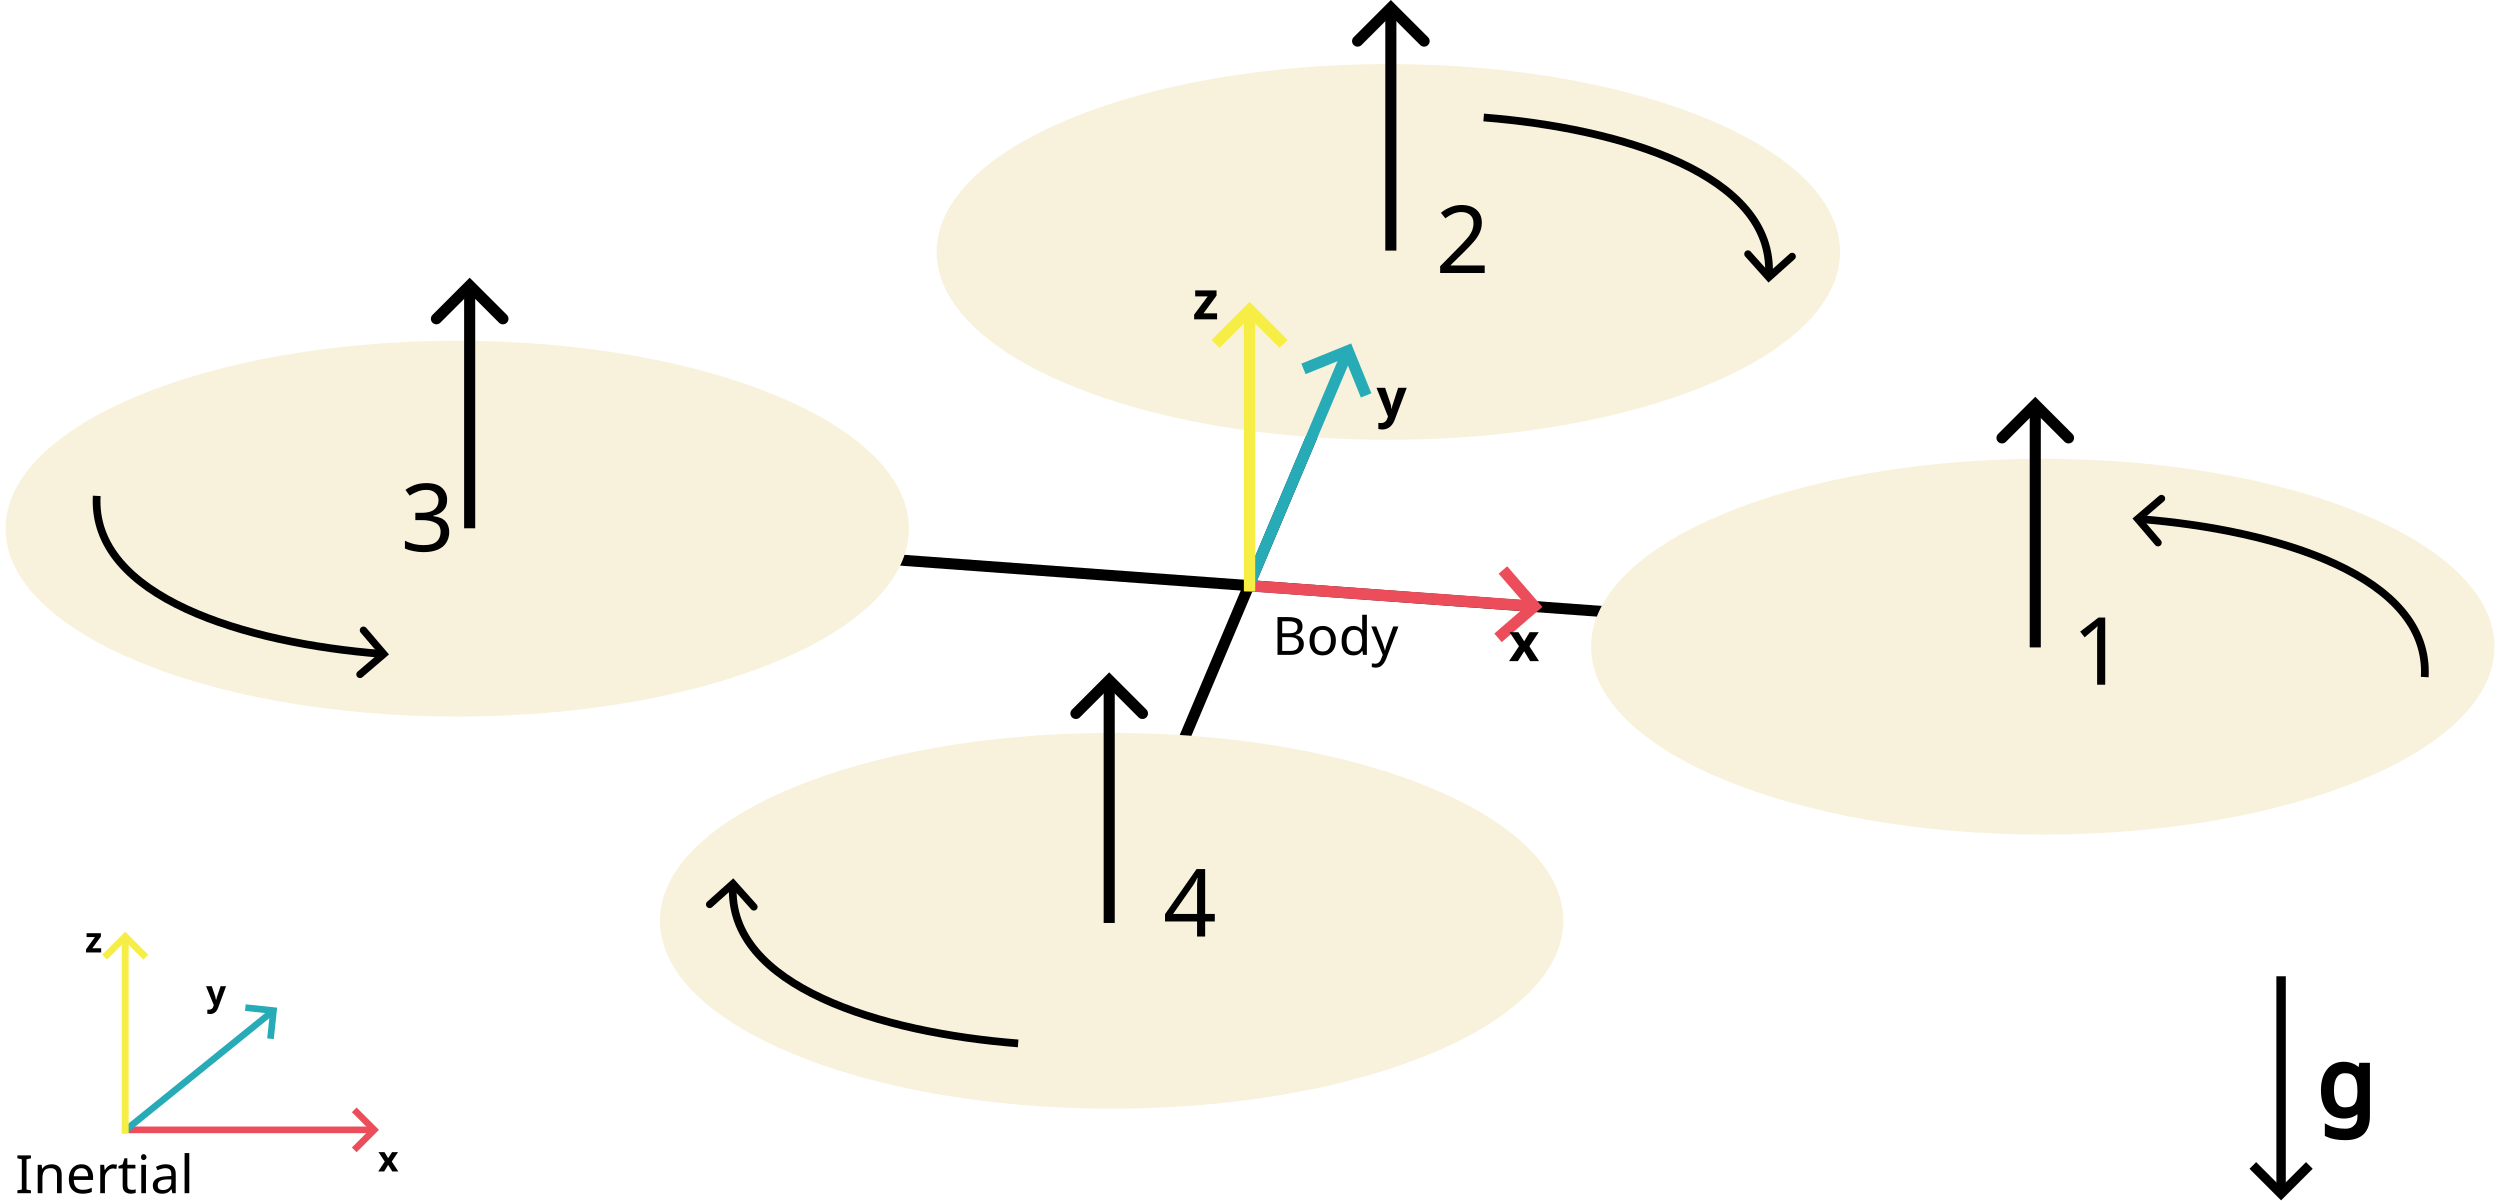
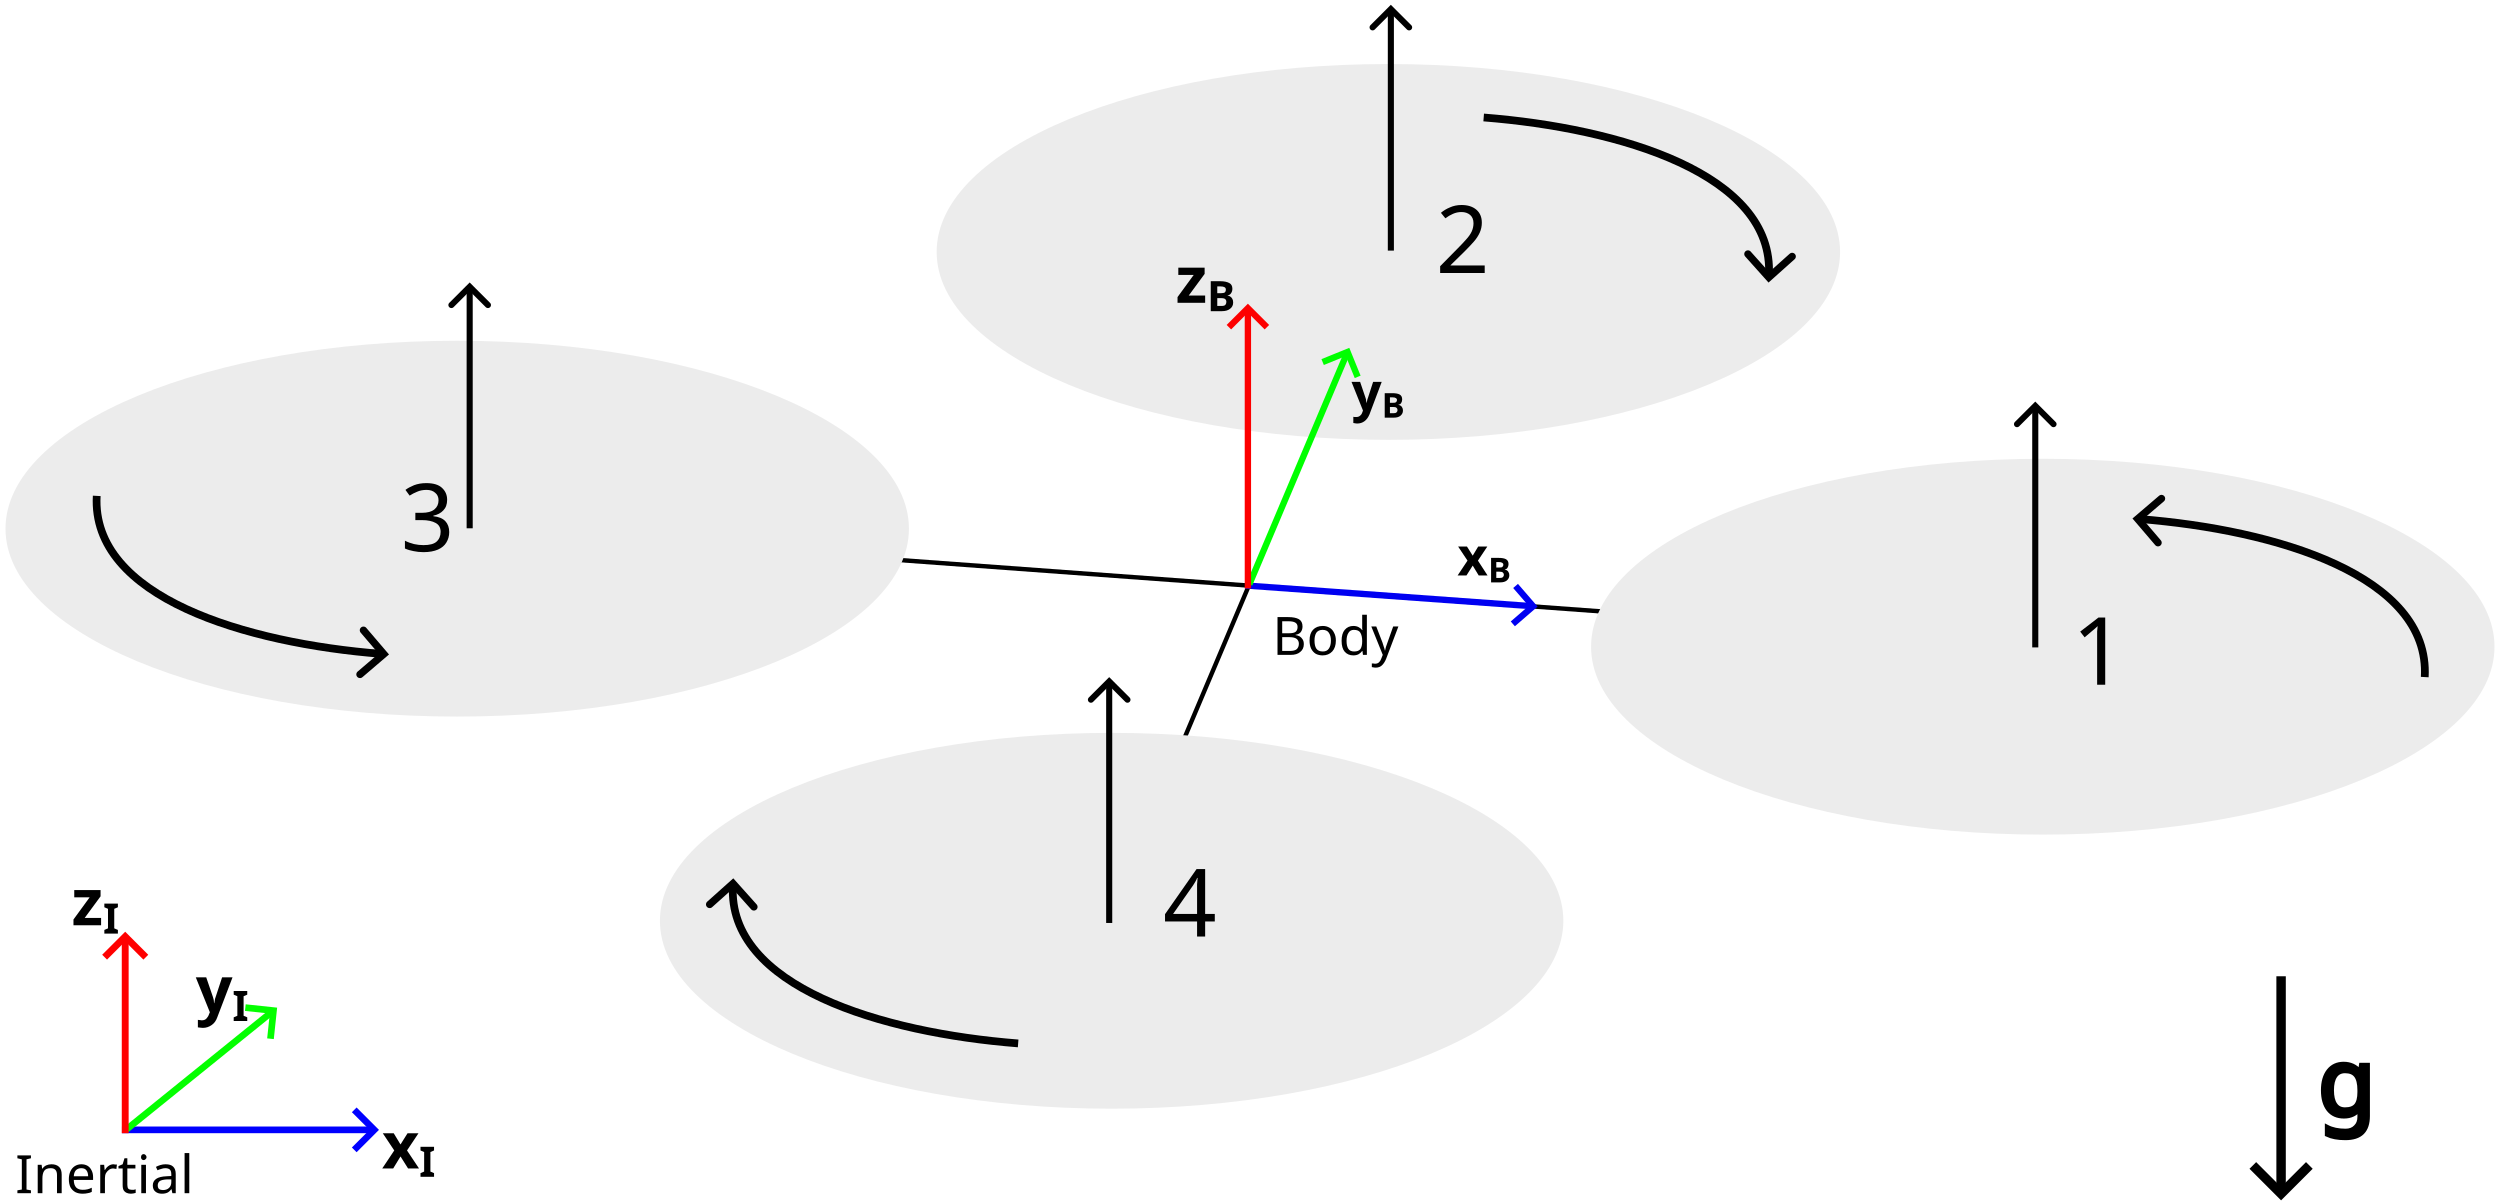
<svg xmlns="http://www.w3.org/2000/svg" width="149.935mm" height="71.991mm" viewBox="0 0 149.935 71.991" version="1.1" id="svg22206" xml:space="preserve">
  <defs id="defs22203">
+     <rect x="118.136" y="183.721" width="19.759" height="47.927" id="rect15516" />
    <marker style="overflow:visible" id="marker48943" refX="0" refY="0" orient="auto-start-reverse" markerWidth="4.061" markerHeight="6.707" viewBox="0 0 4.061 6.707" preserveAspectRatio="xMidYMid">
      <path style="fill:none;stroke:context-stroke;stroke-width:1;stroke-linecap:butt" d="M 3,-3 0,0 3,3" id="path48941" transform="rotate(180,0.125,0)" />
    </marker>
    <marker style="overflow:visible" id="marker41032" refX="0" refY="0" orient="auto-start-reverse" markerWidth="4.061" markerHeight="6.707" viewBox="0 0 4.061 6.707" preserveAspectRatio="xMidYMid">
      <path style="fill:none;stroke:context-stroke;stroke-width:1;stroke-linecap:butt" d="M 3,-3 0,0 3,3" id="path41030" transform="rotate(180,0.125,0)" />
    </marker>
    <marker style="overflow:visible" id="marker35696" refX="0" refY="0" orient="auto-start-reverse" markerWidth="4.061" markerHeight="6.707" viewBox="0 0 4.061 6.707" preserveAspectRatio="xMidYMid">
      <path style="fill:none;stroke:context-stroke;stroke-width:1;stroke-linecap:butt" d="M 3,-3 0,0 3,3" id="path35694" transform="rotate(180,0.125,0)" />
    </marker>
    <marker style="overflow:visible" id="Arrow1" refX="0" refY="0" orient="auto-start-reverse" markerWidth="4.061" markerHeight="6.707" viewBox="0 0 4.061 6.707" preserveAspectRatio="xMidYMid">
      <path style="fill:none;stroke:context-stroke;stroke-width:1;stroke-linecap:butt" d="M 3,-3 0,0 3,3" id="path5057" transform="rotate(180,0.125,0)" />
    </marker>
    <marker style="overflow:visible" id="marker33051" refX="0" refY="0" orient="auto-start-reverse" markerWidth="4.005" markerHeight="6.664" viewBox="0 0 4.207 7" preserveAspectRatio="xMidYMid">
      <path style="fill:none;stroke:context-stroke;stroke-width:1;stroke-linecap:round" d="M 3,-3 0,0 3,3" id="path33049" transform="rotate(180,0.125,0)" />
    </marker>
    <marker style="overflow:visible" id="Arrow3" refX="0" refY="0" orient="auto-start-reverse" markerWidth="4.207" markerHeight="7" viewBox="0 0 4.207 7" preserveAspectRatio="xMidYMid">
      <path style="fill:none;stroke:context-stroke;stroke-width:1;stroke-linecap:round" d="M 3,-3 0,0 3,3" id="arrow3" transform="rotate(180,0.125,0)" />
    </marker>
    <marker style="overflow:visible" id="marker35696-5" refX="0" refY="0" orient="auto-start-reverse" markerWidth="4.061" markerHeight="6.707" viewBox="0 0 4.061 6.707" preserveAspectRatio="xMidYMid">
      <path style="fill:none;stroke:context-stroke;stroke-width:1;stroke-linecap:butt" d="M 3,-3 0,0 3,3" id="path35694-9" transform="rotate(180,0.125,0)" />
    </marker>
    <marker style="overflow:visible" id="marker43943" refX="0" refY="0" orient="auto-start-reverse" markerWidth="4.061" markerHeight="6.707" viewBox="0 0 4.061 6.707" preserveAspectRatio="xMidYMid">
      <path style="fill:none;stroke:context-stroke;stroke-width:1;stroke-linecap:butt" d="M 3,-3 0,0 3,3" id="path43941" transform="rotate(180,0.125,0)" />
    </marker>
  </defs>
  <g id="layer1" transform="translate(-35.62082,-73.71311)">
-     <path style="fill:none;fill-rule:evenodd;stroke:#000000;stroke-width:0.665;stroke-linecap:butt;stroke-linejoin:miter;stroke-dasharray:none;stroke-opacity:1" d="M 119.083,88.565 101.936,129.151" id="path23446" />
-     <path style="fill:none;fill-rule:evenodd;stroke:#000000;stroke-width:0.665;stroke-linecap:butt;stroke-linejoin:miter;stroke-dasharray:none;stroke-opacity:1" d="m 63.553,105.397 94.543,6.922" id="path23811" />
-     <ellipse style="opacity:1;fill:#f8f2dc;fill-opacity:1;stroke:#000000;stroke-width:0.659;stroke-dasharray:none;stroke-opacity:0" id="ellipse23881" cx="158.135" cy="112.498" rx="27.091" ry="11.27" />
-     <ellipse style="opacity:1;fill:#f8f2dc;fill-opacity:1;stroke:#000000;stroke-width:0.659;stroke-dasharray:none;stroke-opacity:0" id="ellipse23883" cx="102.29" cy="128.936" rx="27.091" ry="11.27" />
-     <ellipse style="opacity:1;fill:#f8f2dc;fill-opacity:1;stroke:#000000;stroke-width:0.659;stroke-dasharray:none;stroke-opacity:0" id="ellipse23899" cx="118.887" cy="88.823" rx="27.091" ry="11.27" />
-     <ellipse style="opacity:1;fill:#f8f2dc;fill-opacity:1;stroke:#000000;stroke-width:0.659;stroke-dasharray:none;stroke-opacity:0" id="ellipse23897" cx="63.042" cy="105.419" rx="27.091" ry="11.27" />
-     <path style="opacity:1;fill:#000000;fill-opacity:0.96;stroke:#000000;stroke-width:0.665;stroke-dasharray:none;stroke-opacity:1;marker-end:url(#Arrow3)" d="M 63.789,105.397 V 91.003" id="path30286" />
-     <path style="opacity:1;fill:#000000;fill-opacity:0.96;stroke:#000000;stroke-width:0.665;stroke-dasharray:none;stroke-opacity:1;marker-end:url(#Arrow3)" d="M 157.684,112.541 V 98.147" id="path30718" />
-     <path style="opacity:1;fill:#000000;fill-opacity:0.96;stroke:#000000;stroke-width:0.665;stroke-dasharray:none;stroke-opacity:1;marker-end:url(#Arrow3)" d="M 119.036,88.743 V 74.35" id="path30730" />
-     <path style="opacity:1;fill:#000000;fill-opacity:0.96;stroke:#000000;stroke-width:0.665;stroke-dasharray:none;stroke-opacity:1;marker-end:url(#Arrow3)" d="M 102.144,129.067 V 114.673" id="path30734" />
+     <path style="fill:none;fill-rule:evenodd;stroke:#000000;stroke-width:0.265;stroke-linecap:butt;stroke-linejoin:miter;stroke-dasharray:none;stroke-opacity:1" d="M 119.083,88.565 101.936,129.151" id="path23446" />
+     <path style="fill:none;fill-rule:evenodd;stroke:#000000;stroke-width:0.265;stroke-linecap:butt;stroke-linejoin:miter;stroke-dasharray:none;stroke-opacity:1" d="m 63.553,105.397 94.543,6.922" id="path23811" />
+     <ellipse style="opacity:1;fill:#ececec;fill-opacity:1;stroke:#000000;stroke-width:0.659;stroke-dasharray:none;stroke-opacity:0" id="ellipse23881" cx="158.135" cy="112.498" rx="27.091" ry="11.27" />
+     <ellipse style="opacity:1;fill:#ececec;fill-opacity:1;stroke:#000000;stroke-width:0.659;stroke-dasharray:none;stroke-opacity:0" id="ellipse23883" cx="102.29" cy="128.936" rx="27.091" ry="11.27" />
+     <ellipse style="opacity:1;fill:#ececec;fill-opacity:1;stroke:#000000;stroke-width:0.659;stroke-dasharray:none;stroke-opacity:0" id="ellipse23899" cx="118.887" cy="88.823" rx="27.091" ry="11.27" />
+     <ellipse style="opacity:1;fill:#ececec;fill-opacity:1;stroke:#000000;stroke-width:0.659;stroke-dasharray:none;stroke-opacity:0" id="ellipse23897" cx="63.042" cy="105.419" rx="27.091" ry="11.27" />
+     <path style="opacity:1;fill:#000000;fill-opacity:0.96;stroke:#000000;stroke-width:0.365;stroke-dasharray:none;stroke-opacity:1;marker-end:url(#Arrow3)" d="M 63.789,105.397 V 91.003" id="path30286" />
+     <path style="opacity:1;fill:#000000;fill-opacity:0.96;stroke:#000000;stroke-width:0.365;stroke-dasharray:none;stroke-opacity:1;marker-end:url(#Arrow3)" d="M 157.684,112.541 V 98.147" id="path30718" />
+     <path style="opacity:1;fill:#000000;fill-opacity:0.96;stroke:#000000;stroke-width:0.365;stroke-dasharray:none;stroke-opacity:1;marker-end:url(#Arrow3)" d="M 119.036,88.743 V 74.35" id="path30730" />
+     <path style="opacity:1;fill:#000000;fill-opacity:0.96;stroke:#000000;stroke-width:0.365;stroke-dasharray:none;stroke-opacity:1;marker-end:url(#Arrow3)" d="M 102.144,129.067 V 114.673" id="path30734" />
    <path style="opacity:1;fill:#e6e6e6;fill-opacity:0;stroke:#000000;stroke-width:0.465;stroke-dasharray:none;stroke-opacity:1;marker-end:url(#marker33051)" d="m 124.603,80.759 c 8.17,0.641 17.445,3.39 17.107,9.478" id="path32461" />
    <path style="opacity:1;fill:#e6e6e6;fill-opacity:0;stroke:#000000;stroke-width:0.465;stroke-dasharray:none;stroke-opacity:1;marker-end:url(#marker33051)" d="m 96.683,136.291 c -8.17,-0.641 -17.445,-3.39 -17.107,-9.478" id="path33410" />
    <path style="opacity:1;fill:#e6e6e6;fill-opacity:0;stroke:#000000;stroke-width:0.465;stroke-dasharray:none;stroke-opacity:1;marker-start:url(#marker33051)" d="m 58.529,112.931 c -8.17,-0.641 -17.445,-3.39 -17.107,-9.478" id="path33440" />
    <path style="opacity:1;fill:#e6e6e6;fill-opacity:0;stroke:#000000;stroke-width:0.465;stroke-dasharray:none;stroke-opacity:1;marker-start:url(#marker33051)" d="m 163.936,104.842 c 8.17,0.641 17.445,3.39 17.107,9.478" id="path33478" />
    <text xml:space="preserve" style="font-size:5.644px;font-family:'Times New Roman';-inkscape-font-specification:'Times New Roman, ';opacity:1;fill:#000000;fill-opacity:0;stroke:none;stroke-width:0.065;stroke-dasharray:none;stroke-opacity:1" x="159.88" y="114.778" id="text33548">
      <tspan id="tspan33546" style="font-style:normal;font-variant:normal;font-weight:normal;font-stretch:normal;font-size:5.644px;font-family:CM_Roman;-inkscape-font-specification:CM_Roman;fill:#000000;fill-opacity:1;stroke:none;stroke-width:0.065;stroke-dasharray:none;stroke-opacity:1" x="159.88" y="114.778">1</tspan>
    </text>
    <text xml:space="preserve" style="font-size:5.644px;font-family:'Times New Roman';-inkscape-font-specification:'Times New Roman, ';opacity:1;fill:#000000;fill-opacity:0;stroke:none;stroke-width:0.065;stroke-dasharray:none;stroke-opacity:1" x="59.658" y="106.769" id="text34384">
      <tspan id="tspan34382" style="font-style:normal;font-variant:normal;font-weight:normal;font-stretch:normal;font-size:5.644px;font-family:CM_Roman;-inkscape-font-specification:CM_Roman;fill:#000000;fill-opacity:1;stroke:none;stroke-width:0.065;stroke-dasharray:none;stroke-opacity:1" x="59.658" y="106.769">3</tspan>
    </text>
    <text xml:space="preserve" style="font-size:5.644px;font-family:'Times New Roman';-inkscape-font-specification:'Times New Roman, ';opacity:1;fill:#000000;fill-opacity:0;stroke:none;stroke-width:0.065;stroke-dasharray:none;stroke-opacity:1" x="121.727" y="90.083" id="text34388">
      <tspan id="tspan34386" style="font-style:normal;font-variant:normal;font-weight:normal;font-stretch:normal;font-size:5.644px;font-family:CM_Roman;-inkscape-font-specification:CM_Roman;fill:#000000;fill-opacity:1;stroke:none;stroke-width:0.065;stroke-dasharray:none;stroke-opacity:1" x="121.727" y="90.083">2</tspan>
    </text>
    <text xml:space="preserve" style="font-size:5.644px;font-family:'Times New Roman';-inkscape-font-specification:'Times New Roman, ';opacity:1;fill:#000000;fill-opacity:0;stroke:none;stroke-width:0.065;stroke-dasharray:none;stroke-opacity:1" x="105.367" y="129.883" id="text34392">
      <tspan id="tspan34390" style="font-style:normal;font-variant:normal;font-weight:normal;font-stretch:normal;font-size:5.644px;font-family:CM_Roman;-inkscape-font-specification:CM_Roman;fill:#000000;fill-opacity:1;stroke:none;stroke-width:0.065;stroke-dasharray:none;stroke-opacity:1" x="105.367" y="129.883">4</tspan>
    </text>
    <path style="opacity:1;fill:#000000;fill-opacity:1;stroke:#000000;stroke-width:0.565;stroke-dasharray:none;stroke-opacity:1;marker-end:url(#Arrow1)" d="m 172.427,132.264 v 12.899" id="path34448" />
    <text xml:space="preserve" style="font-style:normal;font-variant:normal;font-weight:normal;font-stretch:normal;font-size:5.644px;font-family:CM_Roman;-inkscape-font-specification:CM_Roman;opacity:1;fill:#000000;fill-opacity:1;stroke:#000000;stroke-width:0.265;stroke-dasharray:none;stroke-opacity:1" x="174.638" y="140.6" id="text34600">
      <tspan id="tspan34598" style="stroke:#000000;stroke-width:0.265;stroke-dasharray:none;stroke-opacity:1" x="174.638" y="140.6">g</tspan>
    </text>
-     <path style="opacity:1;fill:none;fill-opacity:1;stroke:#eb4d5b;stroke-width:0.4;stroke-dasharray:none;stroke-opacity:1;marker-end:url(#marker35696)" d="m 42.935,141.475 h 15.031" id="path35382" />
-     <path style="fill:none;fill-opacity:1;stroke:#eb4d5b;stroke-width:0.68;stroke-dasharray:none;stroke-opacity:1;marker-end:url(#marker35696-5)" d="m 110.297,108.825 17.178,1.242" id="path35382-0" />
+     <path style="opacity:1;fill:none;fill-opacity:1;stroke:#0000ff;stroke-width:0.4;stroke-dasharray:none;stroke-opacity:1;marker-end:url(#marker35696)" d="m 42.935,141.475 h 15.031" id="path35382" />
+     <path style="fill:none;fill-opacity:1;stroke:#0000f1;stroke-width:0.38;stroke-dasharray:none;stroke-opacity:1;marker-end:url(#marker35696-5)" d="m 110.297,108.825 17.178,1.242" id="path35382-0" />
    <text xml:space="preserve" style="font-style:normal;font-variant:normal;font-weight:normal;font-stretch:normal;font-size:3.175px;font-family:CM_Roman;-inkscape-font-specification:CM_Roman;opacity:1;fill:#eb4d5b;fill-opacity:1;stroke:#f6ee45;stroke-width:0.265;stroke-dasharray:none;stroke-opacity:1" x="36.541" y="145.272" id="text44923">
      <tspan id="tspan44921" style="font-size:3.175px;fill:#000000;fill-opacity:1;stroke:none;stroke-width:0.265" x="36.541" y="145.272">Inertial</tspan>
    </text>
-     <text xml:space="preserve" style="font-style:normal;font-variant:normal;font-weight:normal;font-stretch:normal;font-size:2.117px;font-family:CM_Roman;-inkscape-font-specification:CM_Roman;opacity:1;fill:#eb4d5b;fill-opacity:1;stroke:#f6ee45;stroke-width:0.265;stroke-dasharray:none;stroke-opacity:1" x="58.288" y="143.971" id="text44977">
-       <tspan id="tspan44975" style="font-weight:bold;font-size:2.117px;fill:#000000;fill-opacity:1;stroke:none;stroke-width:0.265" x="58.288" y="143.971">x</tspan>
+     <text xml:space="preserve" style="font-style:normal;font-variant:normal;font-weight:normal;font-stretch:normal;font-size:3.175px;font-family:CM_Roman;-inkscape-font-specification:CM_Roman;fill:#eb4d5b;fill-opacity:1;stroke:#f6ee45;stroke-width:0.265;stroke-dasharray:none;stroke-opacity:1" x="116.675" y="98.347" id="text44981-2">
+       <tspan id="tspan44979-4" style="font-weight:bold;font-size:3.175px;fill:#000000;fill-opacity:1;stroke:none;stroke-width:0.265" x="116.675" y="98.347">y<tspan style="font-size:65%;baseline-shift:sub" id="tspan6861">B</tspan>
+       </tspan>
    </text>
-     <text xml:space="preserve" style="font-style:normal;font-variant:normal;font-weight:normal;font-stretch:normal;font-size:2.117px;font-family:CM_Roman;-inkscape-font-specification:CM_Roman;opacity:1;fill:#eb4d5b;fill-opacity:1;stroke:#f6ee45;stroke-width:0.265;stroke-dasharray:none;stroke-opacity:1" x="47.975" y="134.012" id="text44981">
-       <tspan id="tspan44979" style="font-weight:bold;font-size:2.117px;fill:#000000;fill-opacity:1;stroke:none;stroke-width:0.265" x="47.975" y="134.012">y</tspan>
+     <text xml:space="preserve" style="font-style:normal;font-variant:normal;font-weight:normal;font-stretch:normal;font-size:3.175px;font-family:CM_Roman;-inkscape-font-specification:CM_Roman;fill:#eb4d5b;fill-opacity:1;stroke:#f6ee45;stroke-width:0.265;stroke-dasharray:none;stroke-opacity:1" x="123.024" y="108.226" id="text44981-2-6">
+       <tspan id="tspan44979-4-4" style="font-weight:bold;font-size:3.175px;fill:#000000;fill-opacity:1;stroke:none;stroke-width:0.265" x="123.024" y="108.226">x<tspan style="font-size:65%;baseline-shift:sub" id="tspan9367">B</tspan>
+       </tspan>
    </text>
-     <text xml:space="preserve" style="font-style:normal;font-variant:normal;font-weight:normal;font-stretch:normal;font-size:3.175px;font-family:CM_Roman;-inkscape-font-specification:CM_Roman;fill:#eb4d5b;fill-opacity:1;stroke:#f6ee45;stroke-width:0.265;stroke-dasharray:none;stroke-opacity:1" x="118.176" y="98.708" id="text44981-2">
-       <tspan id="tspan44979-4" style="font-weight:bold;font-size:3.175px;fill:#000000;fill-opacity:1;stroke:none;stroke-width:0.265" x="118.176" y="98.708">y</tspan>
+     <text xml:space="preserve" style="font-style:normal;font-variant:normal;font-weight:normal;font-stretch:normal;font-size:3.86px;font-family:CM_Roman;-inkscape-font-specification:CM_Roman;opacity:1;fill:#eb4d5b;fill-opacity:1;stroke:#f6ee45;stroke-width:0;stroke-dasharray:none;stroke-opacity:1" x="39.918" y="129.203" id="text44985">
+       <tspan id="tspan44983" style="font-weight:bold;font-size:3.86px;fill:#000000;fill-opacity:1;stroke:none;stroke-width:0;stroke-dasharray:none" x="39.918" y="129.203">z<tspan style="font-size:65%;baseline-shift:sub" id="tspan893">I</tspan>
+       </tspan>
    </text>
-     <text xml:space="preserve" style="font-style:normal;font-variant:normal;font-weight:normal;font-stretch:normal;font-size:2.117px;font-family:CM_Roman;-inkscape-font-specification:CM_Roman;opacity:1;fill:#eb4d5b;fill-opacity:1;stroke:#f6ee45;stroke-width:0;stroke-dasharray:none;stroke-opacity:1" x="40.717" y="130.834" id="text44985">
-       <tspan id="tspan44983" style="font-weight:bold;font-size:2.117px;fill:#000000;fill-opacity:1;stroke:none;stroke-width:0;stroke-dasharray:none" x="40.717" y="130.834">z</tspan>
+     <text xml:space="preserve" style="font-style:normal;font-variant:normal;font-weight:normal;font-stretch:normal;font-size:3.86px;font-family:CM_Roman;-inkscape-font-specification:CM_Roman;fill:#000000;fill-opacity:1;stroke:none;stroke-width:0;stroke-dasharray:none;stroke-opacity:1" x="106.131" y="91.877" id="text44985-2">
+       <tspan id="tspan44983-8" style="font-weight:bold;font-size:3.86px;fill:#000000;fill-opacity:1;stroke:none;stroke-width:0;stroke-dasharray:none" x="106.131" y="91.877">z<tspan style="font-size:65%;baseline-shift:sub;fill:#000000;stroke:none" id="tspan6859">B</tspan>
+       </tspan>
    </text>
-     <path style="opacity:1;fill:#eb4d5b;fill-opacity:1;stroke:#27abb7;stroke-width:0.68;stroke-dasharray:none;stroke-opacity:1;marker-end:url(#marker41032)" d="m 110.547,108.761 5.855,-13.852" id="path46831" />
-     <path style="opacity:1;fill:#eb4d5b;fill-opacity:1;stroke:#27abb7;stroke-width:0.4;stroke-dasharray:none;stroke-opacity:1;marker-end:url(#marker41032)" d="m 43.121,141.516 8.823,-7.13" id="path48479" />
-     <path style="fill:#eb4d5b;fill-opacity:1;stroke:#f6ee45;stroke-width:0.412;stroke-dasharray:none;stroke-opacity:1;marker-end:url(#marker43943)" d="m 43.13,141.676 v -11.689" id="path42712" />
-     <path style="opacity:1;fill:#000000;fill-opacity:1;stroke:#f6ee45;stroke-width:0.68;stroke-dasharray:none;stroke-opacity:1;marker-end:url(#marker48943)" d="M 110.561,109.181 V 92.468" id="path48693" />
-     <text xml:space="preserve" style="font-style:normal;font-variant:normal;font-weight:normal;font-stretch:normal;font-size:3.175px;font-family:CM_Roman;-inkscape-font-specification:CM_Roman;opacity:1;fill:#eb4d5b;fill-opacity:1;stroke:#f6ee45;stroke-width:0.265;stroke-dasharray:none;stroke-opacity:1" x="126.109" y="113.364" id="text49130">
-       <tspan id="tspan49128" style="font-weight:bold;font-size:3.175px;fill:#000000;fill-opacity:1;stroke:none;stroke-width:0.265" x="126.109" y="113.364">x</tspan>
+     <text xml:space="preserve" style="font-style:normal;font-variant:normal;font-weight:normal;font-stretch:normal;font-size:3.86px;font-family:CM_Roman;-inkscape-font-specification:CM_Roman;fill:#eb4d5b;fill-opacity:1;stroke:#f6ee45;stroke-width:0;stroke-dasharray:none;stroke-opacity:1" x="47.363" y="134.44" id="text44985-0">
+       <tspan id="tspan44983-9" style="font-weight:bold;font-size:3.86px;fill:#000000;fill-opacity:1;stroke:none;stroke-width:0;stroke-dasharray:none" x="47.363" y="134.44">y<tspan style="font-size:65%;baseline-shift:sub" id="tspan6789">I</tspan>
+       </tspan>
    </text>
-     <text xml:space="preserve" style="font-style:normal;font-variant:normal;font-weight:normal;font-stretch:normal;font-size:3.175px;font-family:CM_Roman;-inkscape-font-specification:CM_Roman;opacity:1;fill:#eb4d5b;fill-opacity:1;stroke:#f6ee45;stroke-width:0;stroke-dasharray:none;stroke-opacity:1" x="107.162" y="92.863" id="text49134">
-       <tspan id="tspan49132" style="font-weight:bold;font-size:3.175px;fill:#000000;fill-opacity:1;stroke:none;stroke-width:0;stroke-dasharray:none" x="107.162" y="92.863">z</tspan>
+     <text xml:space="preserve" style="font-style:normal;font-variant:normal;font-weight:normal;font-stretch:normal;font-size:3.86px;font-family:CM_Roman;-inkscape-font-specification:CM_Roman;fill:#eb4d5b;fill-opacity:1;stroke:#f6ee45;stroke-width:0;stroke-dasharray:none;stroke-opacity:1" x="58.531" y="143.786" id="text44985-0-1">
+       <tspan id="tspan44983-9-5" style="font-weight:bold;font-size:3.86px;fill:#000000;fill-opacity:1;stroke:none;stroke-width:0;stroke-dasharray:none" x="58.531" y="143.786">x<tspan style="font-size:65%;baseline-shift:sub" id="tspan6823">I</tspan>
+       </tspan>
    </text>
+     <path style="opacity:1;fill:#ffff00;fill-opacity:1;stroke:#00ff00;stroke-width:0.38;stroke-dasharray:none;stroke-opacity:1;marker-end:url(#marker41032)" d="m 110.547,108.761 5.855,-13.852" id="path46831" />
+     <path style="opacity:1;fill:#eb4d5b;fill-opacity:1;stroke:#04ff00;stroke-width:0.4;stroke-dasharray:none;stroke-opacity:1;marker-end:url(#marker41032)" d="m 43.121,141.516 8.823,-7.13" id="path48479" />
+     <path style="fill:#eb4d5b;fill-opacity:1;stroke:#ff0000;stroke-width:0.412;stroke-dasharray:none;stroke-opacity:1;marker-end:url(#marker43943)" d="m 43.13,141.676 v -11.689" id="path42712" />
+     <path style="opacity:1;fill:none;fill-opacity:1;stroke:#fd0000;stroke-width:0.38;stroke-dasharray:none;stroke-opacity:1;marker-end:url(#marker48943)" d="M 110.462,109.004 V 92.291" id="path48693" />
    <text xml:space="preserve" style="font-style:normal;font-variant:normal;font-weight:normal;font-stretch:normal;font-size:3.175px;font-family:CM_Roman;-inkscape-font-specification:CM_Roman;opacity:1;fill:#000000;fill-opacity:1;stroke:#f6ee45;stroke-width:0.68;stroke-dasharray:none;stroke-opacity:1" x="111.926" y="112.987" id="text49240">
      <tspan id="tspan49238" style="stroke:none;stroke-width:0.68" x="111.926" y="112.987">Body</tspan>
    </text>
+     <text xml:space="preserve" style="font-size:3.175px;font-family:'Times New Roman';-inkscape-font-specification:'Times New Roman, ';opacity:1;fill:#ffff00;stroke:#fd0000;stroke-width:0.365;stroke-dasharray:none;stroke-opacity:1" x="126.082" y="107.389" id="text7687">
+       <tspan id="tspan7685" style="stroke-width:0.365" x="126.082" y="107.389" />
+     </text>
+     <text xml:space="preserve" transform="matrix(0.2645833,0,0,0.2645833,35.62082,73.71311)" id="text15514" style="fill:#cccccc;stroke-width:1.002;-inkscape-font-specification:'Times New Roman, ';font-family:'Times New Roman';opacity:1;font-size:12px;stroke:#fd0000;stroke-opacity:1;stroke-dasharray:none;white-space:pre;shape-inside:url(#rect15516)" />
  </g>
</svg>
